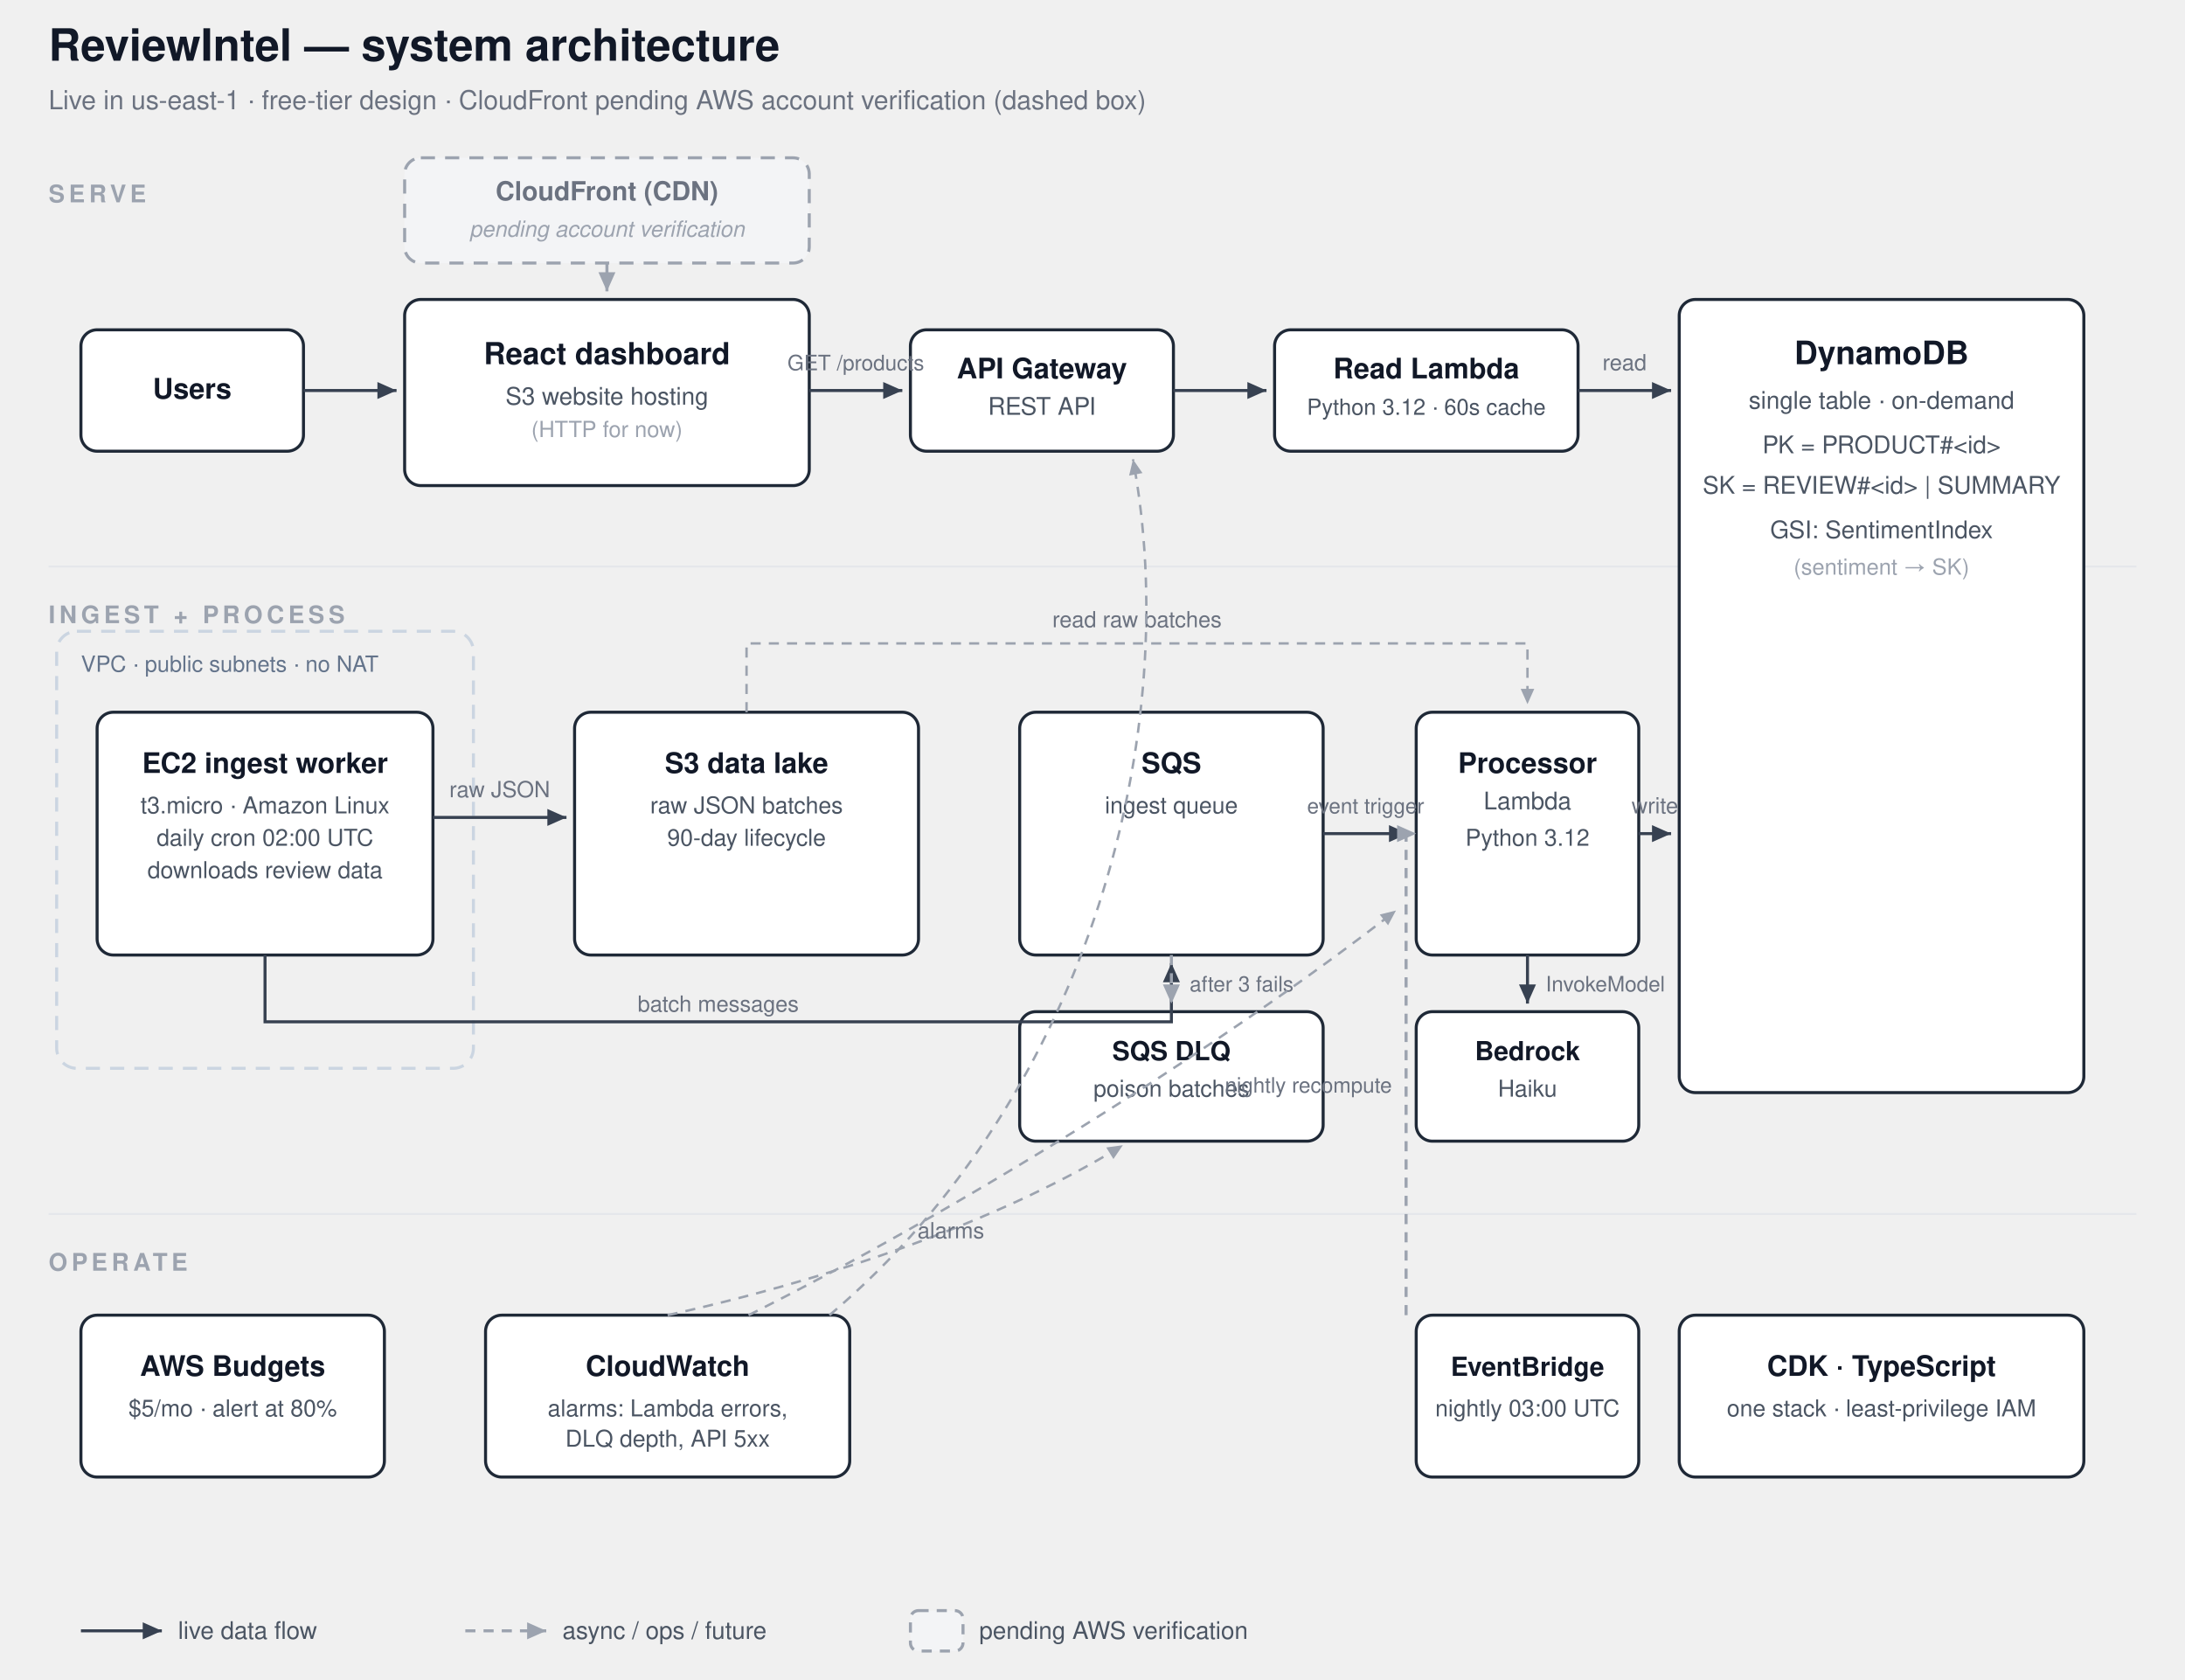
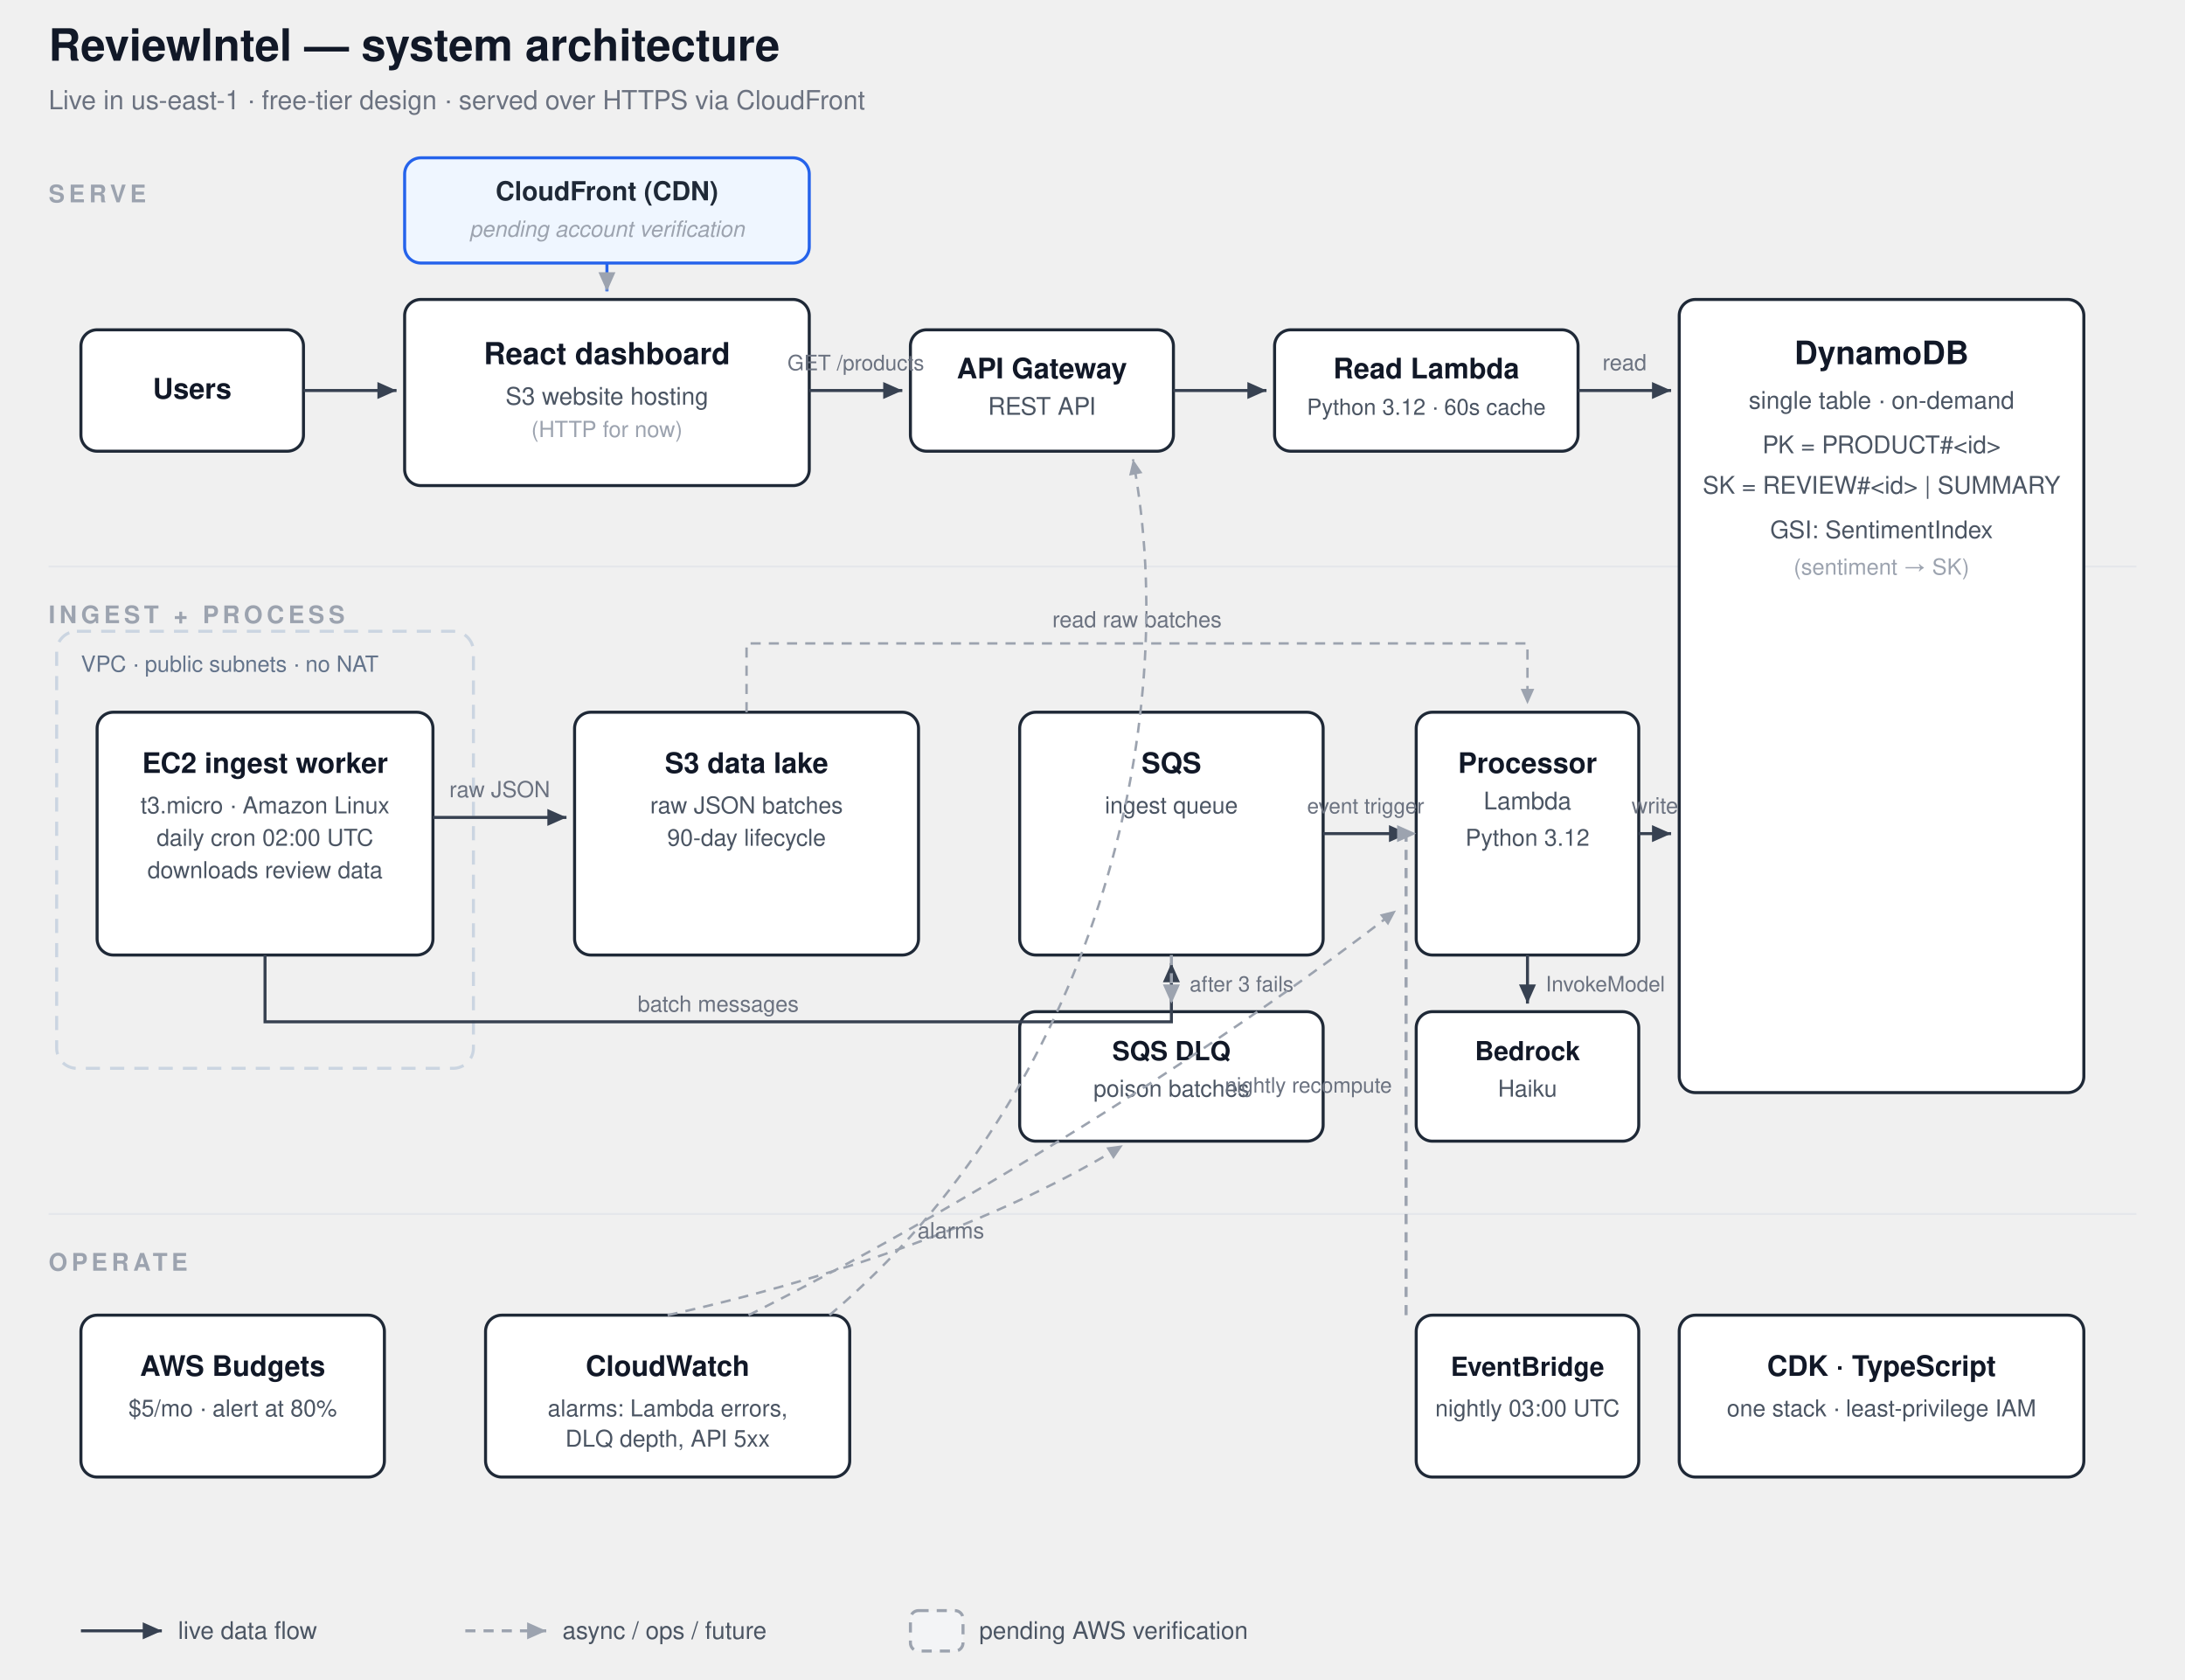
<svg xmlns="http://www.w3.org/2000/svg" width="1080" height="830" viewBox="0 0 1080 830" font-family="Helvetica, Arial, sans-serif" role="img" aria-label="ReviewIntel system architecture diagram">
  <defs>
    <marker id="arrow" viewBox="0 0 10 10" refX="9" refY="5" markerWidth="7" markerHeight="7" orient="auto-start-reverse">
      <path d="M 0 1 L 9 5 L 0 9 z" fill="#374151" />
    </marker>
    <marker id="arrowGray" viewBox="0 0 10 10" refX="9" refY="5" markerWidth="7" markerHeight="7" orient="auto-start-reverse">
      <path d="M 0 1 L 9 5 L 0 9 z" fill="#9ca3af" />
    </marker>
  </defs>
  <text x="24" y="30" font-size="22" font-weight="bold" fill="#111827">ReviewIntel — system architecture</text>
-   <text x="24" y="54" font-size="13" fill="#6b7280">Live in us-east-1 · free-tier design · CloudFront pending AWS account verification (dashed box)</text>
+   <text x="24" y="54" font-size="13" fill="#6b7280">Live in us-east-1 · free-tier design · served over HTTPS via CloudFront</text>
  <line x1="24" y1="280" x2="1056" y2="280" stroke="#e5e7eb" />
  <line x1="24" y1="600" x2="1056" y2="600" stroke="#e5e7eb" />
  <text x="24" y="100" font-size="12" font-weight="bold" letter-spacing="2" fill="#9ca3af">SERVE</text>
  <text x="24" y="308" font-size="12" font-weight="bold" letter-spacing="2" fill="#9ca3af">INGEST + PROCESS</text>
  <text x="24" y="628" font-size="12" font-weight="bold" letter-spacing="2" fill="#9ca3af">OPERATE</text>
  <rect x="40" y="163" width="110" height="60" rx="8" fill="#ffffff" stroke="#1f2937" stroke-width="1.5" />
  <text x="95" y="197" text-anchor="middle" font-size="14" font-weight="bold" fill="#111827">Users</text>
-   <rect x="200" y="78" width="200" height="52" rx="8" fill="#f3f4f6" stroke="#9ca3af" stroke-width="1.5" stroke-dasharray="7 5" />
-   <text x="300" y="99" text-anchor="middle" font-size="13" font-weight="bold" fill="#6b7280">CloudFront (CDN)</text>
+   <rect x="200" y="78" width="200" height="52" rx="8" fill="#eff6ff" stroke="#2563eb" stroke-width="1.5" />
+   <text x="300" y="99" text-anchor="middle" font-size="13" font-weight="bold" fill="#1f2937">CloudFront (CDN)</text>
  <text x="300" y="117" text-anchor="middle" font-size="11" font-style="italic" fill="#9ca3af">pending account verification</text>
-   <line x1="300" y1="130" x2="300" y2="144" stroke="#9ca3af" stroke-width="1.5" stroke-dasharray="5 4" marker-end="url(#arrowGray)" />
+   <line x1="300" y1="130" x2="300" y2="144" stroke="#2563eb" stroke-width="1.5" marker-end="url(#arrowGray)" />
  <rect x="200" y="148" width="200" height="92" rx="8" fill="#ffffff" stroke="#1f2937" stroke-width="1.5" />
  <text x="300" y="180" text-anchor="middle" font-size="15" font-weight="bold" fill="#111827">React dashboard</text>
  <text x="300" y="200" text-anchor="middle" font-size="12" fill="#4b5563">S3 website hosting</text>
  <text x="300" y="216" text-anchor="middle" font-size="11" fill="#9ca3af">(HTTP for now)</text>
  <rect x="450" y="163" width="130" height="60" rx="8" fill="#ffffff" stroke="#1f2937" stroke-width="1.5" />
  <text x="515" y="187" text-anchor="middle" font-size="14" font-weight="bold" fill="#111827">API Gateway</text>
  <text x="515" y="205" text-anchor="middle" font-size="12" fill="#4b5563">REST API</text>
  <rect x="630" y="163" width="150" height="60" rx="8" fill="#ffffff" stroke="#1f2937" stroke-width="1.5" />
  <text x="705" y="187" text-anchor="middle" font-size="14" font-weight="bold" fill="#111827">Read Lambda</text>
  <text x="705" y="205" text-anchor="middle" font-size="11" fill="#4b5563">Python 3.12 · 60s cache</text>
  <rect x="830" y="148" width="200" height="392" rx="8" fill="#ffffff" stroke="#1f2937" stroke-width="1.5" />
  <text x="930" y="180" text-anchor="middle" font-size="16" font-weight="bold" fill="#111827">DynamoDB</text>
  <text x="930" y="202" text-anchor="middle" font-size="12" fill="#4b5563">single table · on-demand</text>
  <text x="930" y="224" text-anchor="middle" font-size="12" fill="#4b5563">PK = PRODUCT#&lt;id&gt;</text>
  <text x="930" y="244" text-anchor="middle" font-size="12" fill="#4b5563">SK = REVIEW#&lt;id&gt; | SUMMARY</text>
  <text x="930" y="266" text-anchor="middle" font-size="12" fill="#4b5563">GSI: SentimentIndex</text>
  <text x="930" y="284" text-anchor="middle" font-size="11" fill="#9ca3af">(sentiment → SK)</text>
  <line x1="150" y1="193" x2="196" y2="193" stroke="#374151" stroke-width="1.5" marker-end="url(#arrow)" />
  <line x1="400" y1="193" x2="446" y2="193" stroke="#374151" stroke-width="1.5" marker-end="url(#arrow)" />
  <text x="423" y="183" text-anchor="middle" font-size="10.5" fill="#6b7280">GET /products</text>
  <line x1="580" y1="193" x2="626" y2="193" stroke="#374151" stroke-width="1.5" marker-end="url(#arrow)" />
  <line x1="780" y1="193" x2="826" y2="193" stroke="#374151" stroke-width="1.5" marker-end="url(#arrow)" />
  <text x="803" y="183" text-anchor="middle" font-size="11" fill="#6b7280">read</text>
  <rect x="28" y="312" width="206" height="216" rx="10" fill="none" stroke="#cbd5e1" stroke-width="1.5" stroke-dasharray="7 5" />
  <text x="40" y="332" font-size="11" fill="#64748b">VPC · public subnets · no NAT</text>
  <rect x="48" y="352" width="166" height="120" rx="8" fill="#ffffff" stroke="#1f2937" stroke-width="1.5" />
  <text x="131" y="382" text-anchor="middle" font-size="14" font-weight="bold" fill="#111827">EC2 ingest worker</text>
  <text x="131" y="402" text-anchor="middle" font-size="11.5" fill="#4b5563">t3.micro · Amazon Linux</text>
  <text x="131" y="418" text-anchor="middle" font-size="11.5" fill="#4b5563">daily cron 02:00 UTC</text>
  <text x="131" y="434" text-anchor="middle" font-size="11.5" fill="#4b5563">downloads review data</text>
  <rect x="284" y="352" width="170" height="120" rx="8" fill="#ffffff" stroke="#1f2937" stroke-width="1.5" />
  <text x="369" y="382" text-anchor="middle" font-size="14" font-weight="bold" fill="#111827">S3 data lake</text>
  <text x="369" y="402" text-anchor="middle" font-size="11.5" fill="#4b5563">raw JSON batches</text>
  <text x="369" y="418" text-anchor="middle" font-size="11.5" fill="#4b5563">90-day lifecycle</text>
  <rect x="504" y="352" width="150" height="120" rx="8" fill="#ffffff" stroke="#1f2937" stroke-width="1.5" />
  <text x="579" y="382" text-anchor="middle" font-size="14" font-weight="bold" fill="#111827">SQS</text>
  <text x="579" y="402" text-anchor="middle" font-size="11.5" fill="#4b5563">ingest queue</text>
  <rect x="504" y="500" width="150" height="64" rx="8" fill="#ffffff" stroke="#1f2937" stroke-width="1.5" />
  <text x="579" y="524" text-anchor="middle" font-size="13" font-weight="bold" fill="#111827">SQS DLQ</text>
  <text x="579" y="542" text-anchor="middle" font-size="11.5" fill="#4b5563">poison batches</text>
  <rect x="700" y="352" width="110" height="120" rx="8" fill="#ffffff" stroke="#1f2937" stroke-width="1.5" />
  <text x="755" y="382" text-anchor="middle" font-size="14" font-weight="bold" fill="#111827">Processor</text>
  <text x="755" y="400" text-anchor="middle" font-size="12" fill="#4b5563">Lambda</text>
  <text x="755" y="418" text-anchor="middle" font-size="11.5" fill="#4b5563">Python 3.12</text>
  <rect x="700" y="500" width="110" height="64" rx="8" fill="#ffffff" stroke="#1f2937" stroke-width="1.5" />
  <text x="755" y="524" text-anchor="middle" font-size="13" font-weight="bold" fill="#111827">Bedrock</text>
  <text x="755" y="542" text-anchor="middle" font-size="11.5" fill="#4b5563">Haiku</text>
  <line x1="214" y1="404" x2="280" y2="404" stroke="#374151" stroke-width="1.5" marker-end="url(#arrow)" />
  <text x="247" y="394" text-anchor="middle" font-size="11" fill="#6b7280">raw JSON</text>
  <path d="M 131 472 V 505 H 579 V 476" fill="none" stroke="#374151" stroke-width="1.5" marker-end="url(#arrow)" />
  <text x="355" y="500" text-anchor="middle" font-size="11" fill="#6b7280">batch messages</text>
  <line x1="579" y1="472" x2="579" y2="496" stroke="#9ca3af" stroke-width="1.5" stroke-dasharray="5 4" marker-end="url(#arrowGray)" />
  <text x="588" y="490" font-size="10.5" fill="#6b7280">after 3 fails</text>
  <line x1="654" y1="412" x2="696" y2="412" stroke="#374151" stroke-width="1.5" marker-end="url(#arrow)" />
  <text x="675" y="402" text-anchor="middle" font-size="10.5" fill="#6b7280">event trigger</text>
  <line x1="755" y1="472" x2="755" y2="496" stroke="#374151" stroke-width="1.5" marker-end="url(#arrow)" />
  <text x="764" y="490" font-size="10.5" fill="#6b7280">InvokeModel</text>
  <line x1="810" y1="412" x2="826" y2="412" stroke="#374151" stroke-width="1.5" marker-end="url(#arrow)" />
  <text x="818" y="402" text-anchor="middle" font-size="11" fill="#6b7280">write</text>
  <path d="M 369 352 V 318 H 755 V 348" fill="none" stroke="#9ca3af" stroke-width="1.2" stroke-dasharray="5 4" marker-end="url(#arrowGray)" />
  <text x="562" y="310" text-anchor="middle" font-size="11" fill="#6b7280">read raw batches</text>
  <rect x="40" y="650" width="150" height="80" rx="8" fill="#ffffff" stroke="#1f2937" stroke-width="1.5" />
  <text x="115" y="680" text-anchor="middle" font-size="14" font-weight="bold" fill="#111827">AWS Budgets</text>
  <text x="115" y="700" text-anchor="middle" font-size="11.5" fill="#4b5563">$5/mo · alert at 80%</text>
  <rect x="240" y="650" width="180" height="80" rx="8" fill="#ffffff" stroke="#1f2937" stroke-width="1.5" />
  <text x="330" y="680" text-anchor="middle" font-size="14" font-weight="bold" fill="#111827">CloudWatch</text>
  <text x="330" y="700" text-anchor="middle" font-size="11.5" fill="#4b5563">alarms: Lambda errors,</text>
  <text x="330" y="715" text-anchor="middle" font-size="11.5" fill="#4b5563">DLQ depth, API 5xx</text>
  <rect x="700" y="650" width="110" height="80" rx="8" fill="#ffffff" stroke="#1f2937" stroke-width="1.5" />
  <text x="755" y="680" text-anchor="middle" font-size="13" font-weight="bold" fill="#111827">EventBridge</text>
  <text x="755" y="700" text-anchor="middle" font-size="11.5" fill="#4b5563">nightly 03:00 UTC</text>
  <rect x="830" y="650" width="200" height="80" rx="8" fill="#ffffff" stroke="#1f2937" stroke-width="1.5" />
  <text x="930" y="680" text-anchor="middle" font-size="14" font-weight="bold" fill="#111827">CDK · TypeScript</text>
  <text x="930" y="700" text-anchor="middle" font-size="11.5" fill="#4b5563">one stack · least-privilege IAM</text>
  <path d="M 695 650 V 412 H 700" fill="none" stroke="#9ca3af" stroke-width="1.5" stroke-dasharray="5 4" marker-end="url(#arrowGray)" />
  <text x="688" y="540" text-anchor="end" font-size="10.5" fill="#6b7280">nightly recompute</text>
  <path d="M 330 650 C 420 630 500 600 555 566" fill="none" stroke="#9ca3af" stroke-width="1.2" stroke-dasharray="5 4" marker-end="url(#arrowGray)" />
  <path d="M 370 650 C 470 600 600 520 690 450" fill="none" stroke="#9ca3af" stroke-width="1.2" stroke-dasharray="5 4" marker-end="url(#arrowGray)" />
  <path d="M 410 650 C 540 540 585 360 560 227" fill="none" stroke="#9ca3af" stroke-width="1.2" stroke-dasharray="5 4" marker-end="url(#arrowGray)" />
  <text x="470" y="612" text-anchor="middle" font-size="11" fill="#6b7280">alarms</text>
  <line x1="40" y1="806" x2="80" y2="806" stroke="#374151" stroke-width="1.5" marker-end="url(#arrow)" />
  <text x="88" y="810" font-size="12" fill="#4b5563">live data flow</text>
  <line x1="230" y1="806" x2="270" y2="806" stroke="#9ca3af" stroke-width="1.5" stroke-dasharray="5 4" marker-end="url(#arrowGray)" />
  <text x="278" y="810" font-size="12" fill="#4b5563">async / ops / future</text>
  <rect x="450" y="796" width="26" height="20" rx="4" fill="#f3f4f6" stroke="#9ca3af" stroke-width="1.5" stroke-dasharray="5 4" />
  <text x="484" y="810" font-size="12" fill="#4b5563">pending AWS verification</text>
</svg>
